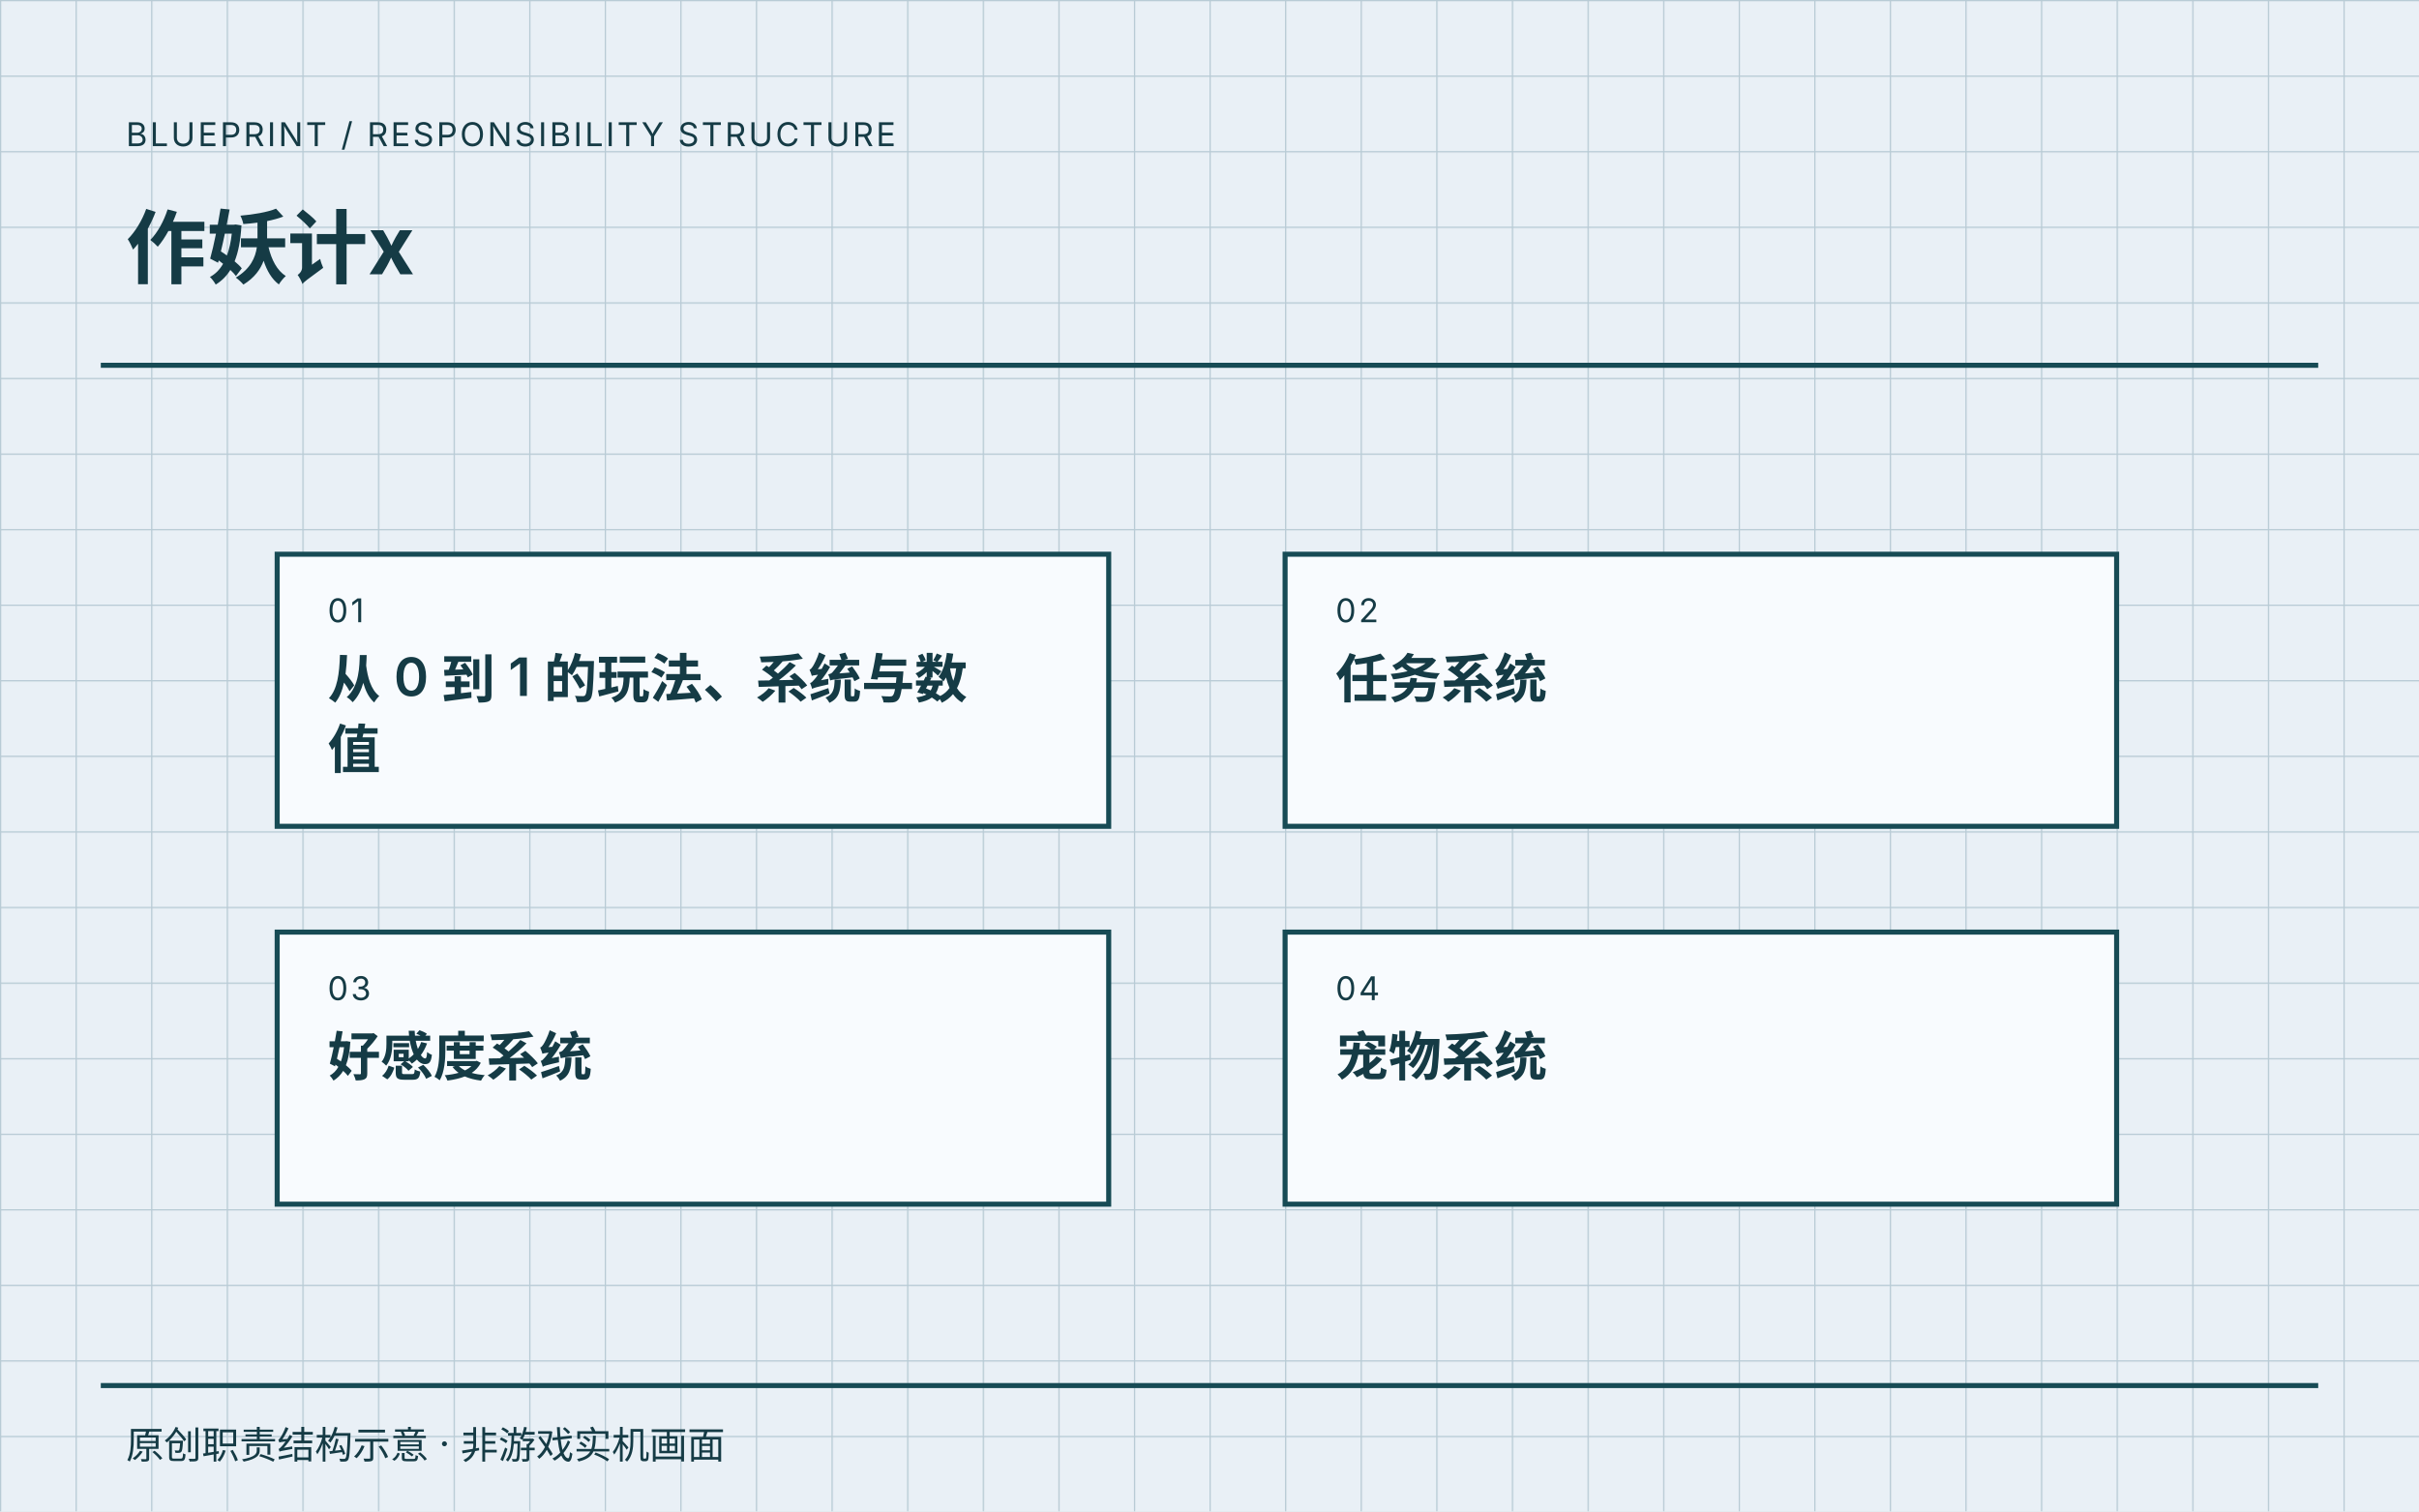
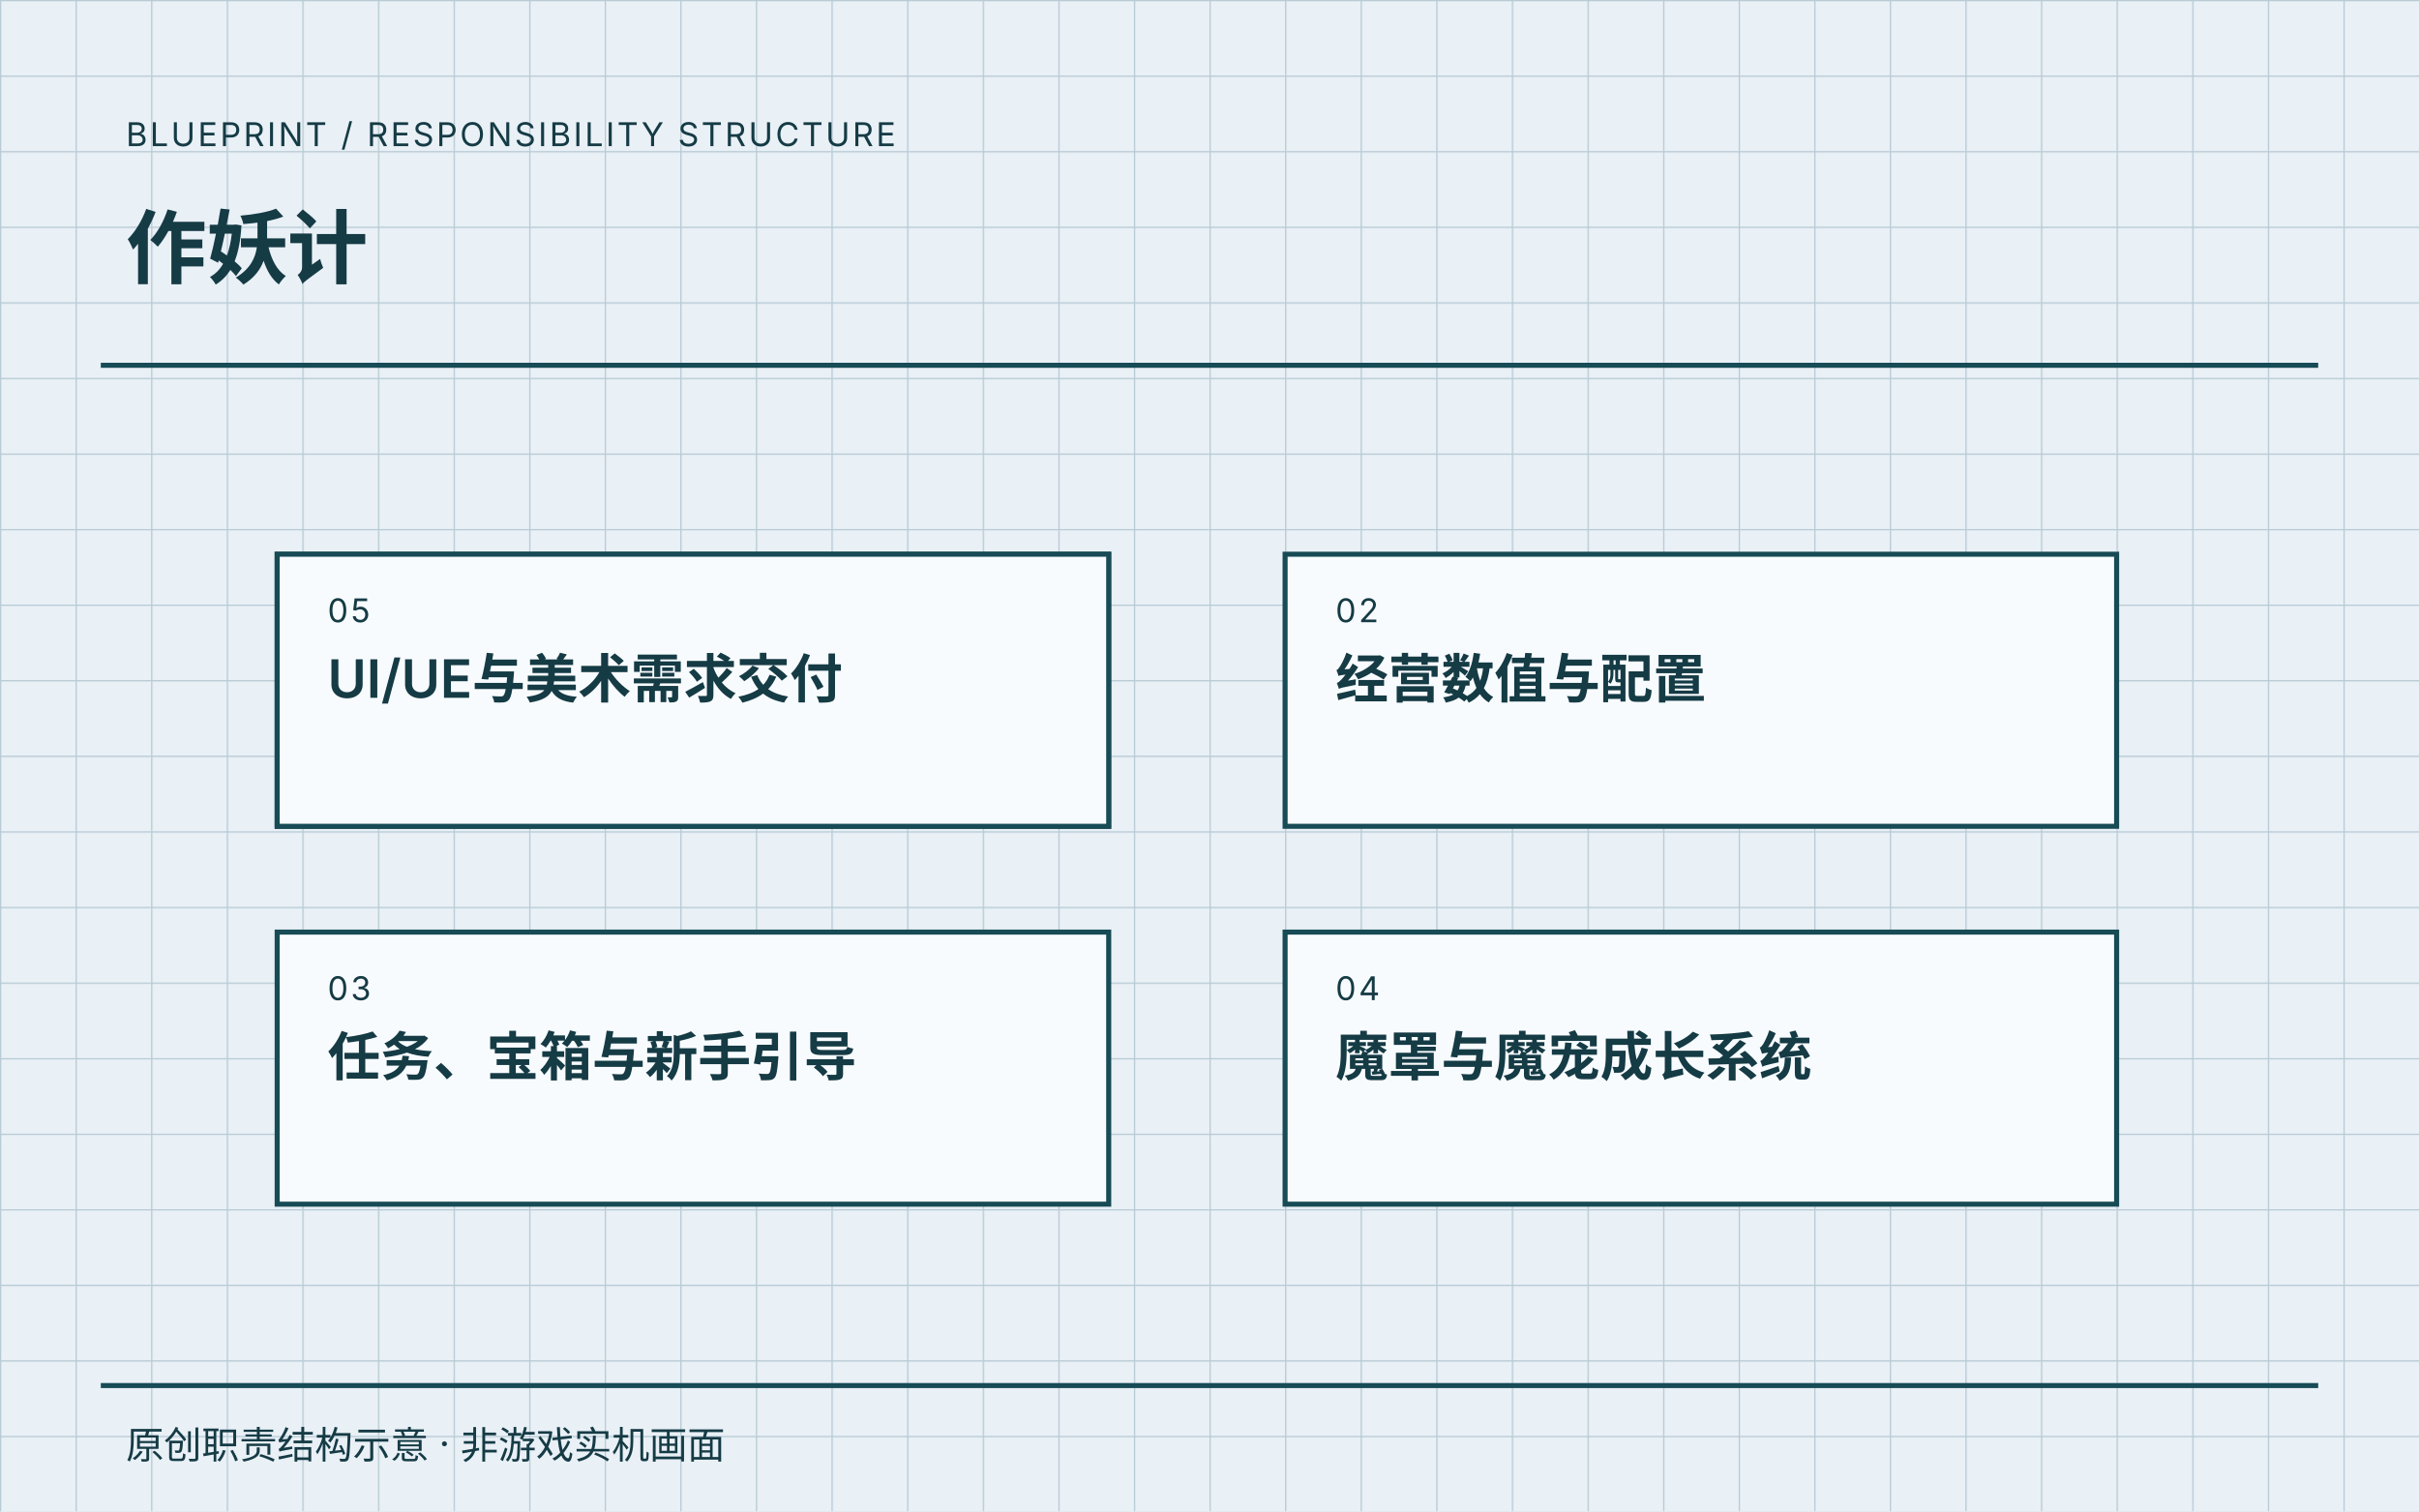
<svg xmlns="http://www.w3.org/2000/svg" width="960" height="600" viewBox="0 0 960 600">
  <style>text{font-family:system-ui,-apple-system,'Microsoft YaHei',sans-serif;fill:#153b45}.title{font-size:32px;font-weight:700}.node{font-size:21px;font-weight:600}.number{font-size:13px;letter-spacing:1px}.caption{font-size:15px}</style>
  <rect width="960" height="600" fill="#e9f0f6" />
  <defs>
    <pattern id="grid" width="30" height="30" patternUnits="userSpaceOnUse">
      <path d="M30 0H0V30" fill="none" stroke="#b8cbd5" stroke-width="1" />
    </pattern>
  </defs>
  <rect width="960" height="600" fill="url(#grid)" />
  <path d="M40 145H920M40 550H920" stroke="#174b55" stroke-width="2" />
  <text x="50" y="58" class="number">BLUEPRINT / RESPONSIBILITY STRUCTURE</text>
  <text x="50" y="110" class="title">
-     <tspan x="50" dy="0">作妖计x</tspan>
+     <tspan x="50" dy="0">作妖计</tspan>
  </text>
  <g>
    <rect x="110" y="220" width="330" height="108" rx="0" fill="#f8fbfe" stroke="#174b55" stroke-width="2" />
    <text x="130" y="247" class="number">01</text>
    <text x="130" y="277" class="node">
-       <tspan x="130" dy="0">从 0 到 1 的玩法、系统与数</tspan>
-       <tspan x="130" dy="28">值</tspan>
+       <tspan x="130" dy="0">从 0 到 1 的玩法与系统</tspan>
    </text>
  </g>
  <g>
    <rect x="510" y="220" width="330" height="108" rx="0" fill="#f8fbfe" stroke="#174b55" stroke-width="2" />
    <text x="530" y="247" class="number">02</text>
    <text x="530" y="277" class="node">
-       <tspan x="530" dy="0">任务系统</tspan>
+       <tspan x="530" dy="0">经营数值与配置</tspan>
    </text>
  </g>
  <g>
    <rect x="110" y="370" width="330" height="108" rx="0" fill="#f8fbfe" stroke="#174b55" stroke-width="2" />
    <text x="130" y="397" class="number">03</text>
    <text x="130" y="427" class="node">
-       <tspan x="130" dy="0">好感度系统</tspan>
+       <tspan x="130" dy="0">任务、宝箱与新手引导</tspan>
    </text>
  </g>
  <g>
    <rect x="510" y="370" width="330" height="108" rx="0" fill="#f8fbfe" stroke="#174b55" stroke-width="2" />
    <text x="530" y="397" class="number">04</text>
    <text x="530" y="427" class="node">
-       <tspan x="530" dy="0">宠物系统</tspan>
+       <tspan x="530" dy="0">魔罩与魔宠成长系统</tspan>
+     </text>
+   </g>
+   <g>
+     <rect x="110" y="220" width="330" height="108" rx="0" fill="#f8fbfe" stroke="#174b55" stroke-width="2" />
+     <text x="130" y="247" class="number">05</text>
+     <text x="130" y="277" class="node">
+       <tspan x="130" dy="0">UI/UE与美术需求交付</tspan>
    </text>
  </g>
  <text x="50" y="579" class="caption">原创职责结构示意 · 非游戏实机画面</text>
</svg>
